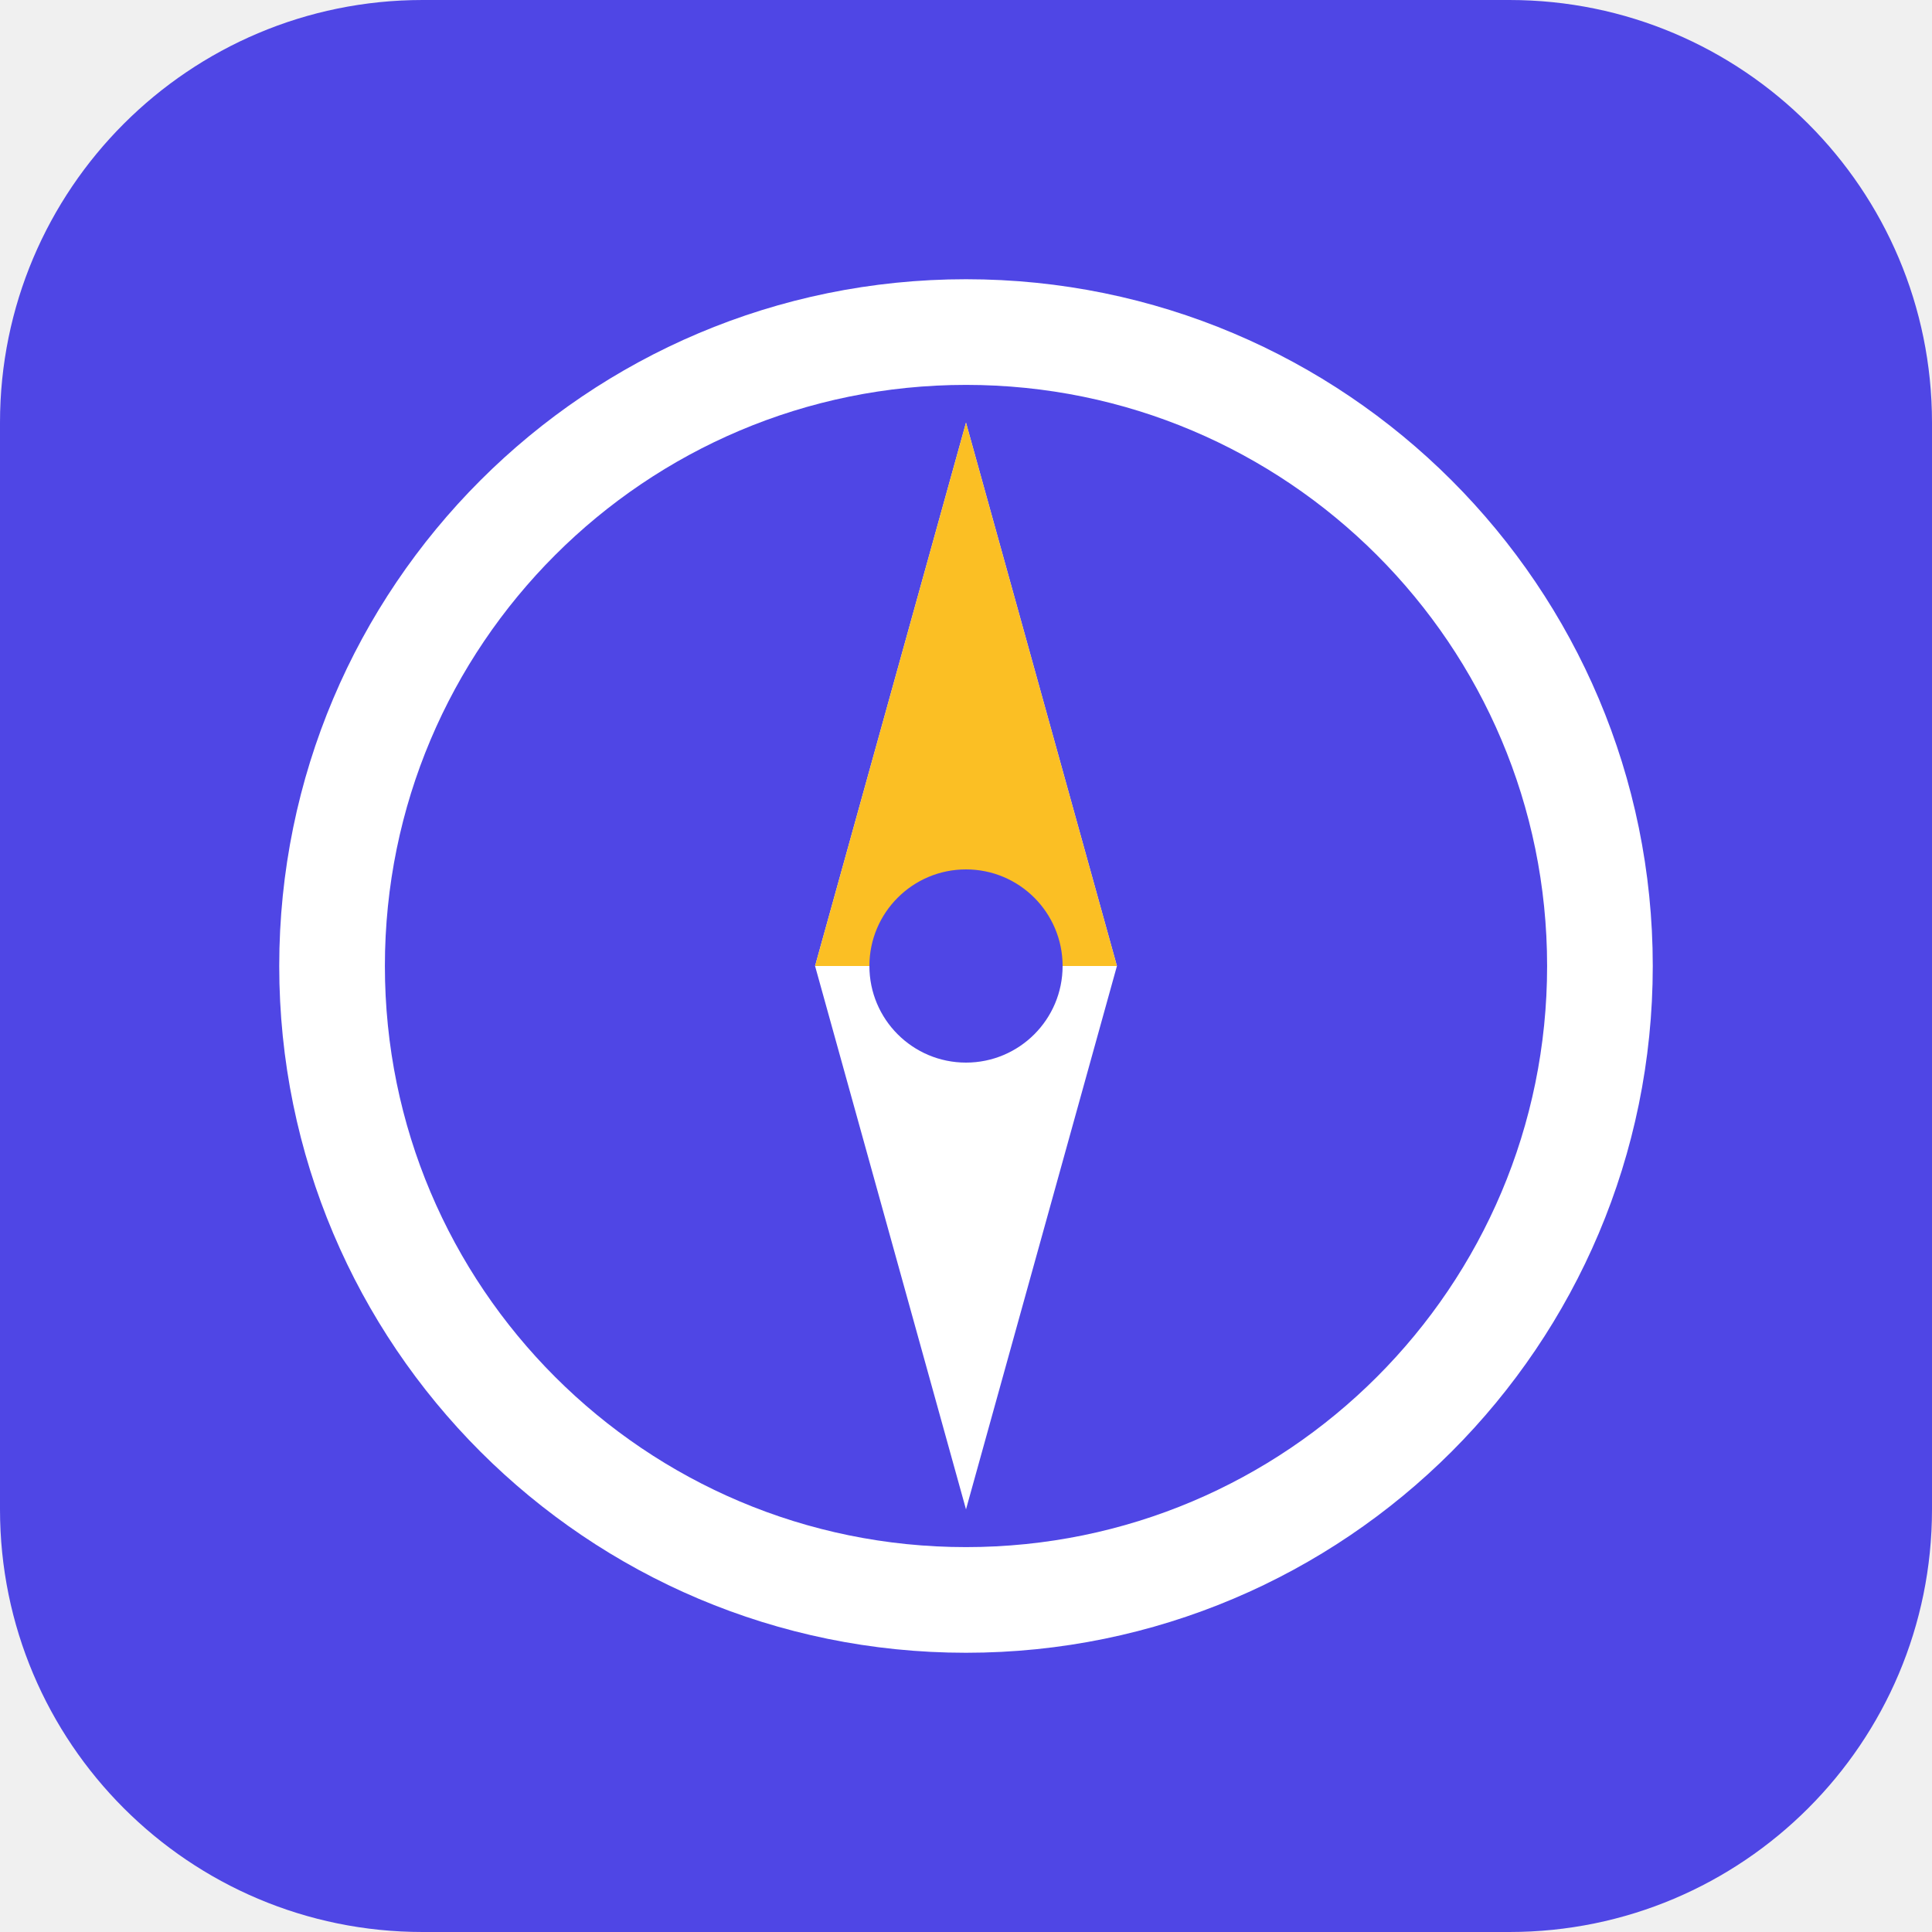
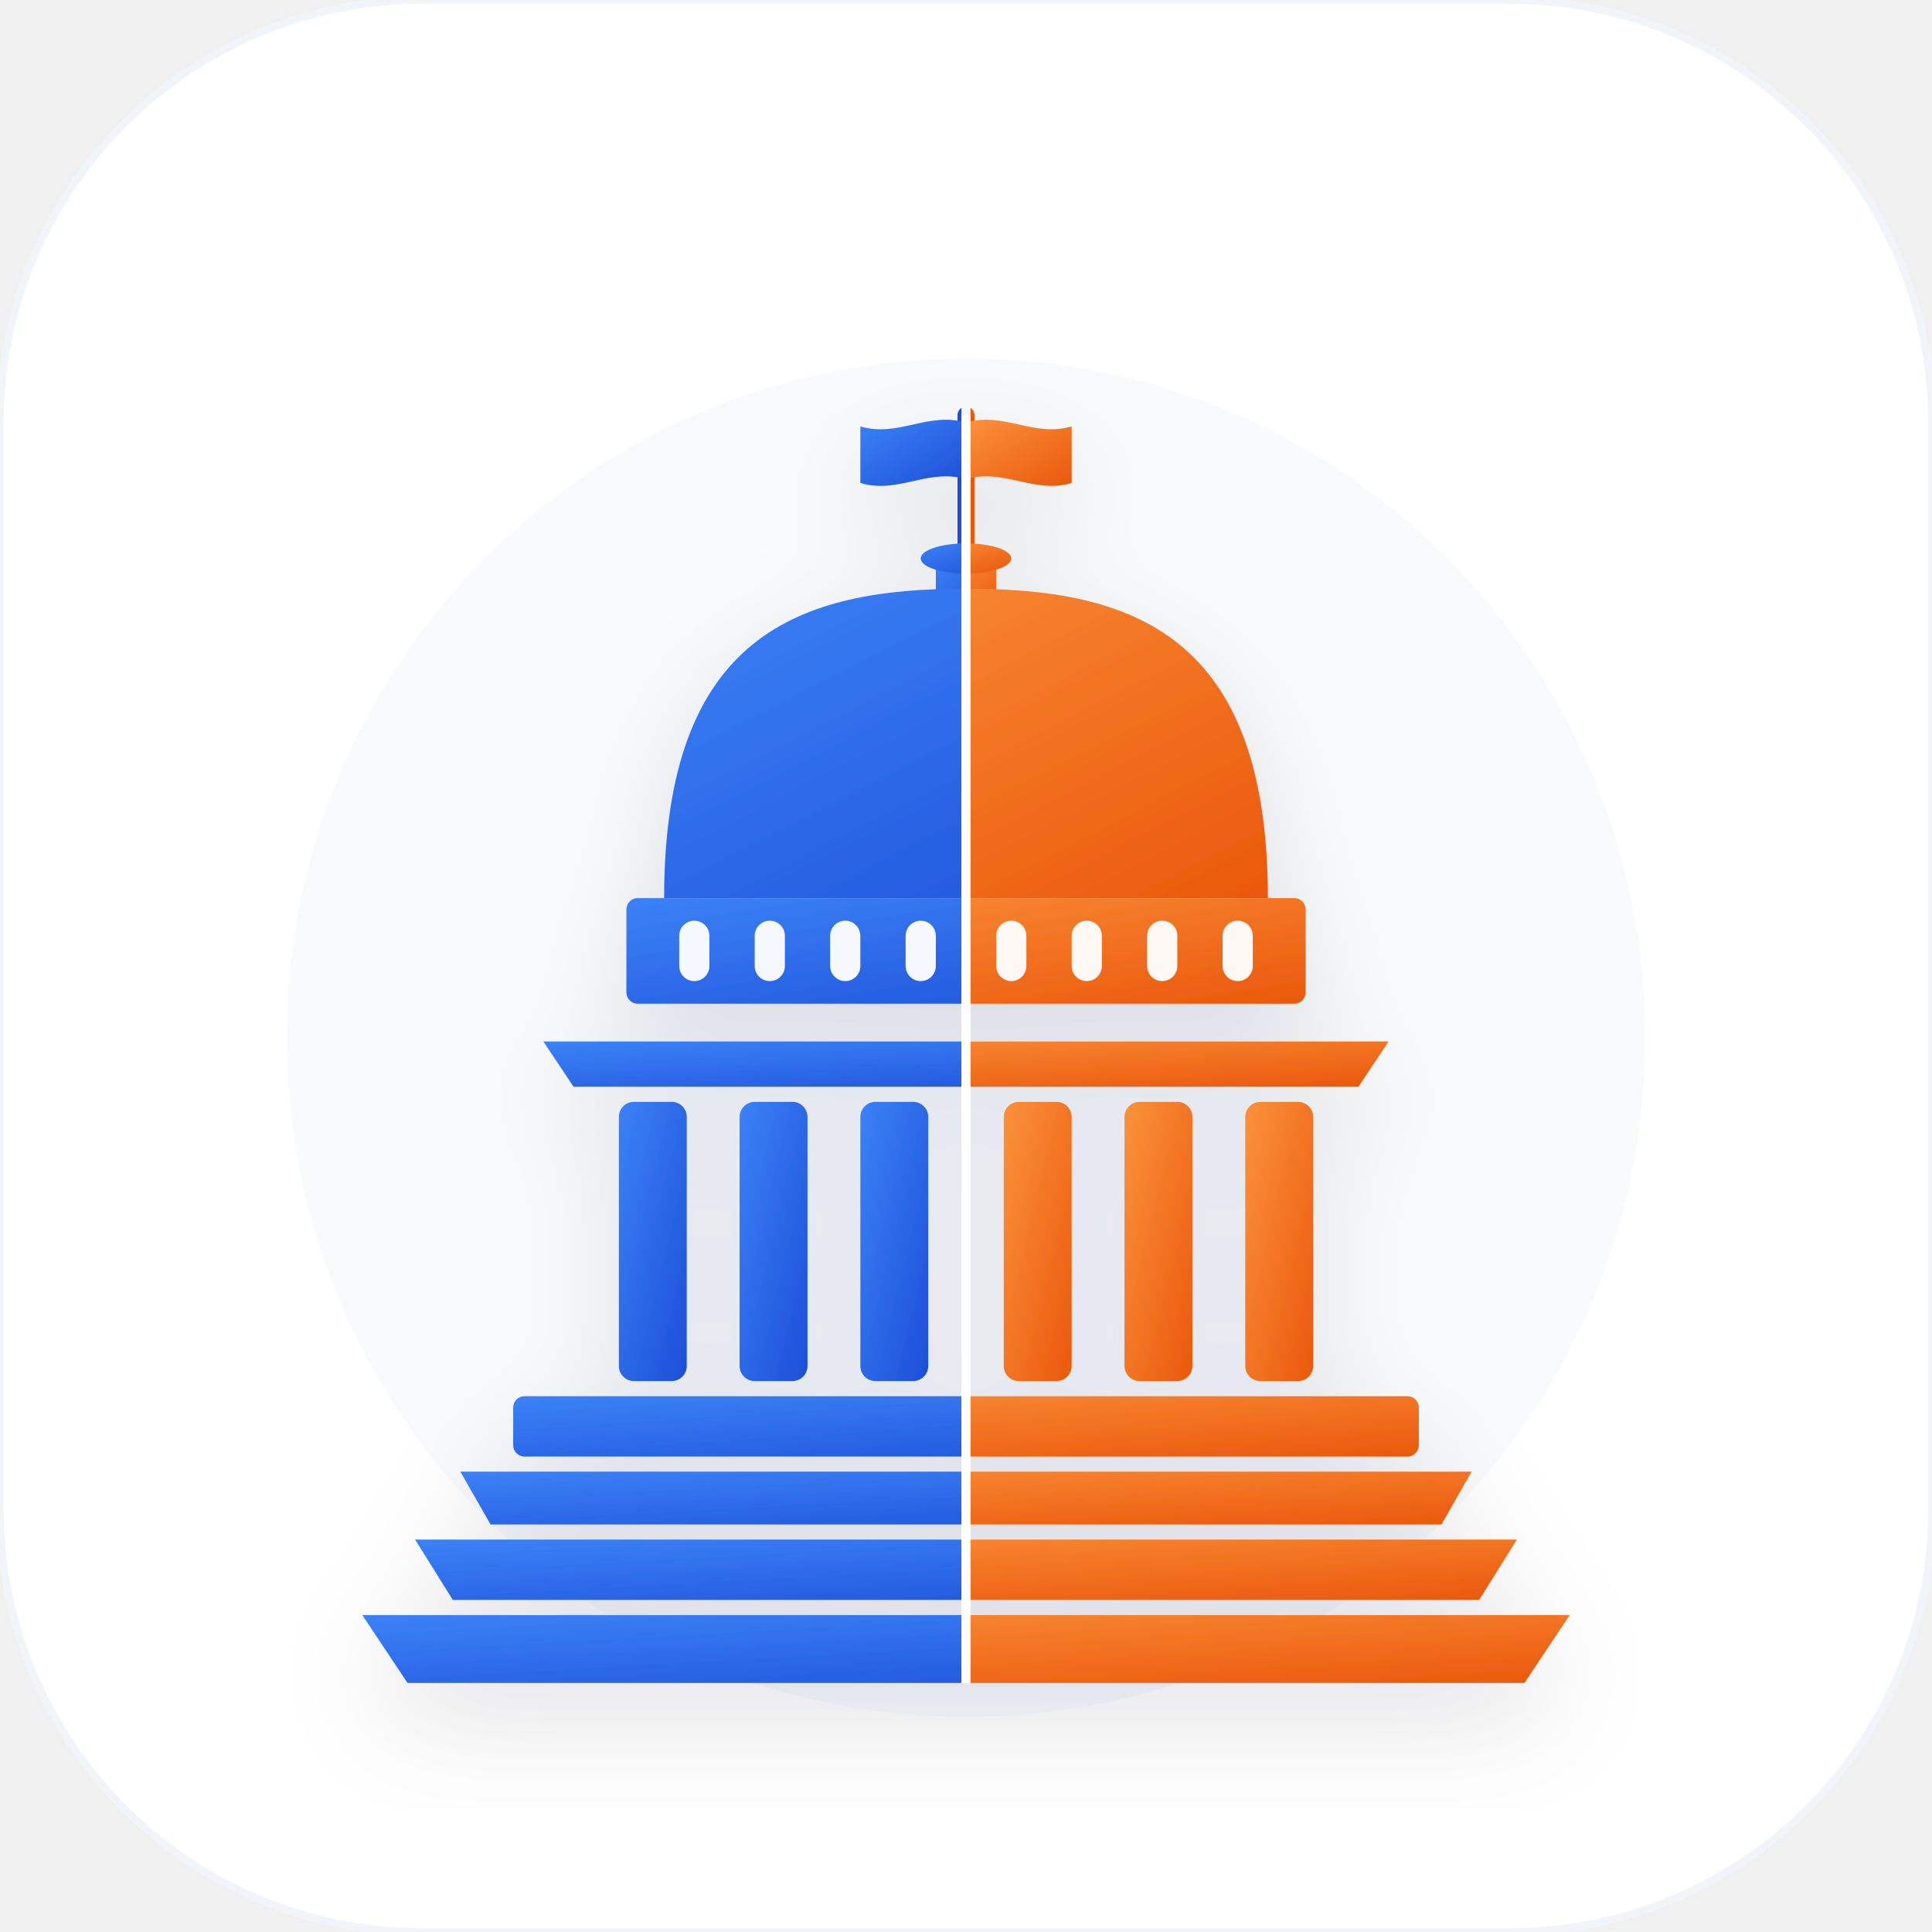
- <svg xmlns="http://www.w3.org/2000/svg" viewBox="0 0 64 64">
-   <rect width="64" height="64" rx="14" fill="#4f46e5" />
-   <circle cx="32" cy="32" r="21" fill="none" stroke="#ffffff" stroke-width="3.5" />
-   <path d="M32 14 L37 32 L32 50 L27 32 Z" fill="#ffffff" />
-   <path d="M32 14 L37 32 L27 32 Z" fill="#fbbf24" />
-   <circle cx="32" cy="32" r="3.2" fill="#4f46e5" />
+ <svg xmlns="http://www.w3.org/2000/svg" viewBox="0 0 512 512" width="100%" height="100%">
+   <defs>
+     <linearGradient id="cap-blue" x1="0%" y1="0%" x2="100%" y2="100%">
+       <stop offset="0%" stop-color="#3b82f6" />
+       <stop offset="100%" stop-color="#1d4ed8" />
+     </linearGradient>
+     <linearGradient id="cap-orange" x1="0%" y1="0%" x2="100%" y2="100%">
+       <stop offset="0%" stop-color="#fb923c" />
+       <stop offset="100%" stop-color="#ea580c" />
+     </linearGradient>
+     <filter id="cap-shadow" x="-10%" y="-10%" width="120%" height="120%">
+       <feDropShadow dx="0" dy="10" stdDeviation="14" flood-color="#0f172a" flood-opacity="0.12" />
+     </filter>
+     <clipPath id="mask-left">
+       <rect x="0" y="0" width="254.8" height="512" />
+     </clipPath>
+     <clipPath id="mask-right">
+       <rect x="257.2" y="0" width="254.8" height="512" />
+     </clipPath>
+   </defs>
+   <rect width="512" height="512" rx="112" fill="#ffffff" />
+   <rect width="512" height="512" rx="112" fill="none" stroke="#f1f5f9" stroke-width="2" />
+   <circle cx="256" cy="275" r="180" fill="#f8fafc" />
+   <g filter="url(#cap-shadow)">
+     <g clip-path="url(#mask-left)" fill="url(#cap-blue)">
+       <line x1="256" y1="110" x2="256" y2="152" stroke="#1d4ed8" stroke-width="4.5" stroke-linecap="round" />
+       <path d="M 256, 112 C 246, 109 238, 116 228, 113 L 228, 128 C 238, 131 246, 124 256, 127 Z" />
+       <rect x="248" y="148" width="16" height="16" rx="2" />
+       <ellipse cx="256" cy="148" rx="12" ry="4" />
+       <path d="M 176, 238 C 176, 168 212, 156 256, 156 C 300, 156 336, 168 336, 238 Z" />
+       <rect x="166" y="238" width="180" height="28" rx="3" />
+       <polygon points="144,276 368,276 360,288 152,288" />
+       <rect x="164" y="292" width="18" height="74" rx="4" />
+       <rect x="196" y="292" width="18" height="74" rx="4" />
+       <rect x="228" y="292" width="18" height="74" rx="4" />
+       <rect x="266" y="292" width="18" height="74" rx="4" />
+       <rect x="298" y="292" width="18" height="74" rx="4" />
+       <rect x="330" y="292" width="18" height="74" rx="4" />
+       <rect x="136" y="370" width="240" height="16" rx="3" />
+       <polygon points="122,390 390,390 382,404 130,404" />
+       <polygon points="110,408 402,408 392,424 120,424" />
+       <polygon points="96,428 416,428 404,446 108,446" />
+     </g>
+     <g fill="#ffffff" opacity="0.95">
+       <rect x="180" y="244" width="8" height="16" rx="4" />
+       <rect x="200" y="244" width="8" height="16" rx="4" />
+       <rect x="220" y="244" width="8" height="16" rx="4" />
+       <rect x="240" y="244" width="8" height="16" rx="4" />
+     </g>
+     <g clip-path="url(#mask-right)" fill="url(#cap-orange)">
+       <line x1="256" y1="110" x2="256" y2="152" stroke="#ea580c" stroke-width="4.5" stroke-linecap="round" />
+       <path d="M 256, 112 C 266, 109 274, 116 284, 113 L 284, 128 C 274, 131 266, 124 256, 127 Z" />
+       <rect x="248" y="148" width="16" height="16" rx="2" />
+       <ellipse cx="256" cy="148" rx="12" ry="4" />
+       <path d="M 176, 238 C 176, 168 212, 156 256, 156 C 300, 156 336, 168 336, 238 Z" />
+       <rect x="166" y="238" width="180" height="28" rx="3" />
+       <polygon points="144,276 368,276 360,288 152,288" />
+       <rect x="164" y="292" width="18" height="74" rx="4" />
+       <rect x="196" y="292" width="18" height="74" rx="4" />
+       <rect x="228" y="292" width="18" height="74" rx="4" />
+       <rect x="266" y="292" width="18" height="74" rx="4" />
+       <rect x="298" y="292" width="18" height="74" rx="4" />
+       <rect x="330" y="292" width="18" height="74" rx="4" />
+       <rect x="136" y="370" width="240" height="16" rx="3" />
+       <polygon points="122,390 390,390 382,404 130,404" />
+       <polygon points="110,408 402,408 392,424 120,424" />
+       <polygon points="96,428 416,428 404,446 108,446" />
+     </g>
+     <g fill="#ffffff" opacity="0.95">
+       <rect x="264" y="244" width="8" height="16" rx="4" />
+       <rect x="284" y="244" width="8" height="16" rx="4" />
+       <rect x="304" y="244" width="8" height="16" rx="4" />
+       <rect x="324" y="244" width="8" height="16" rx="4" />
+     </g>
+     <line x1="256" y1="110" x2="256" y2="446" stroke="#ffffff" stroke-width="2.4" />
+   </g>
</svg>
